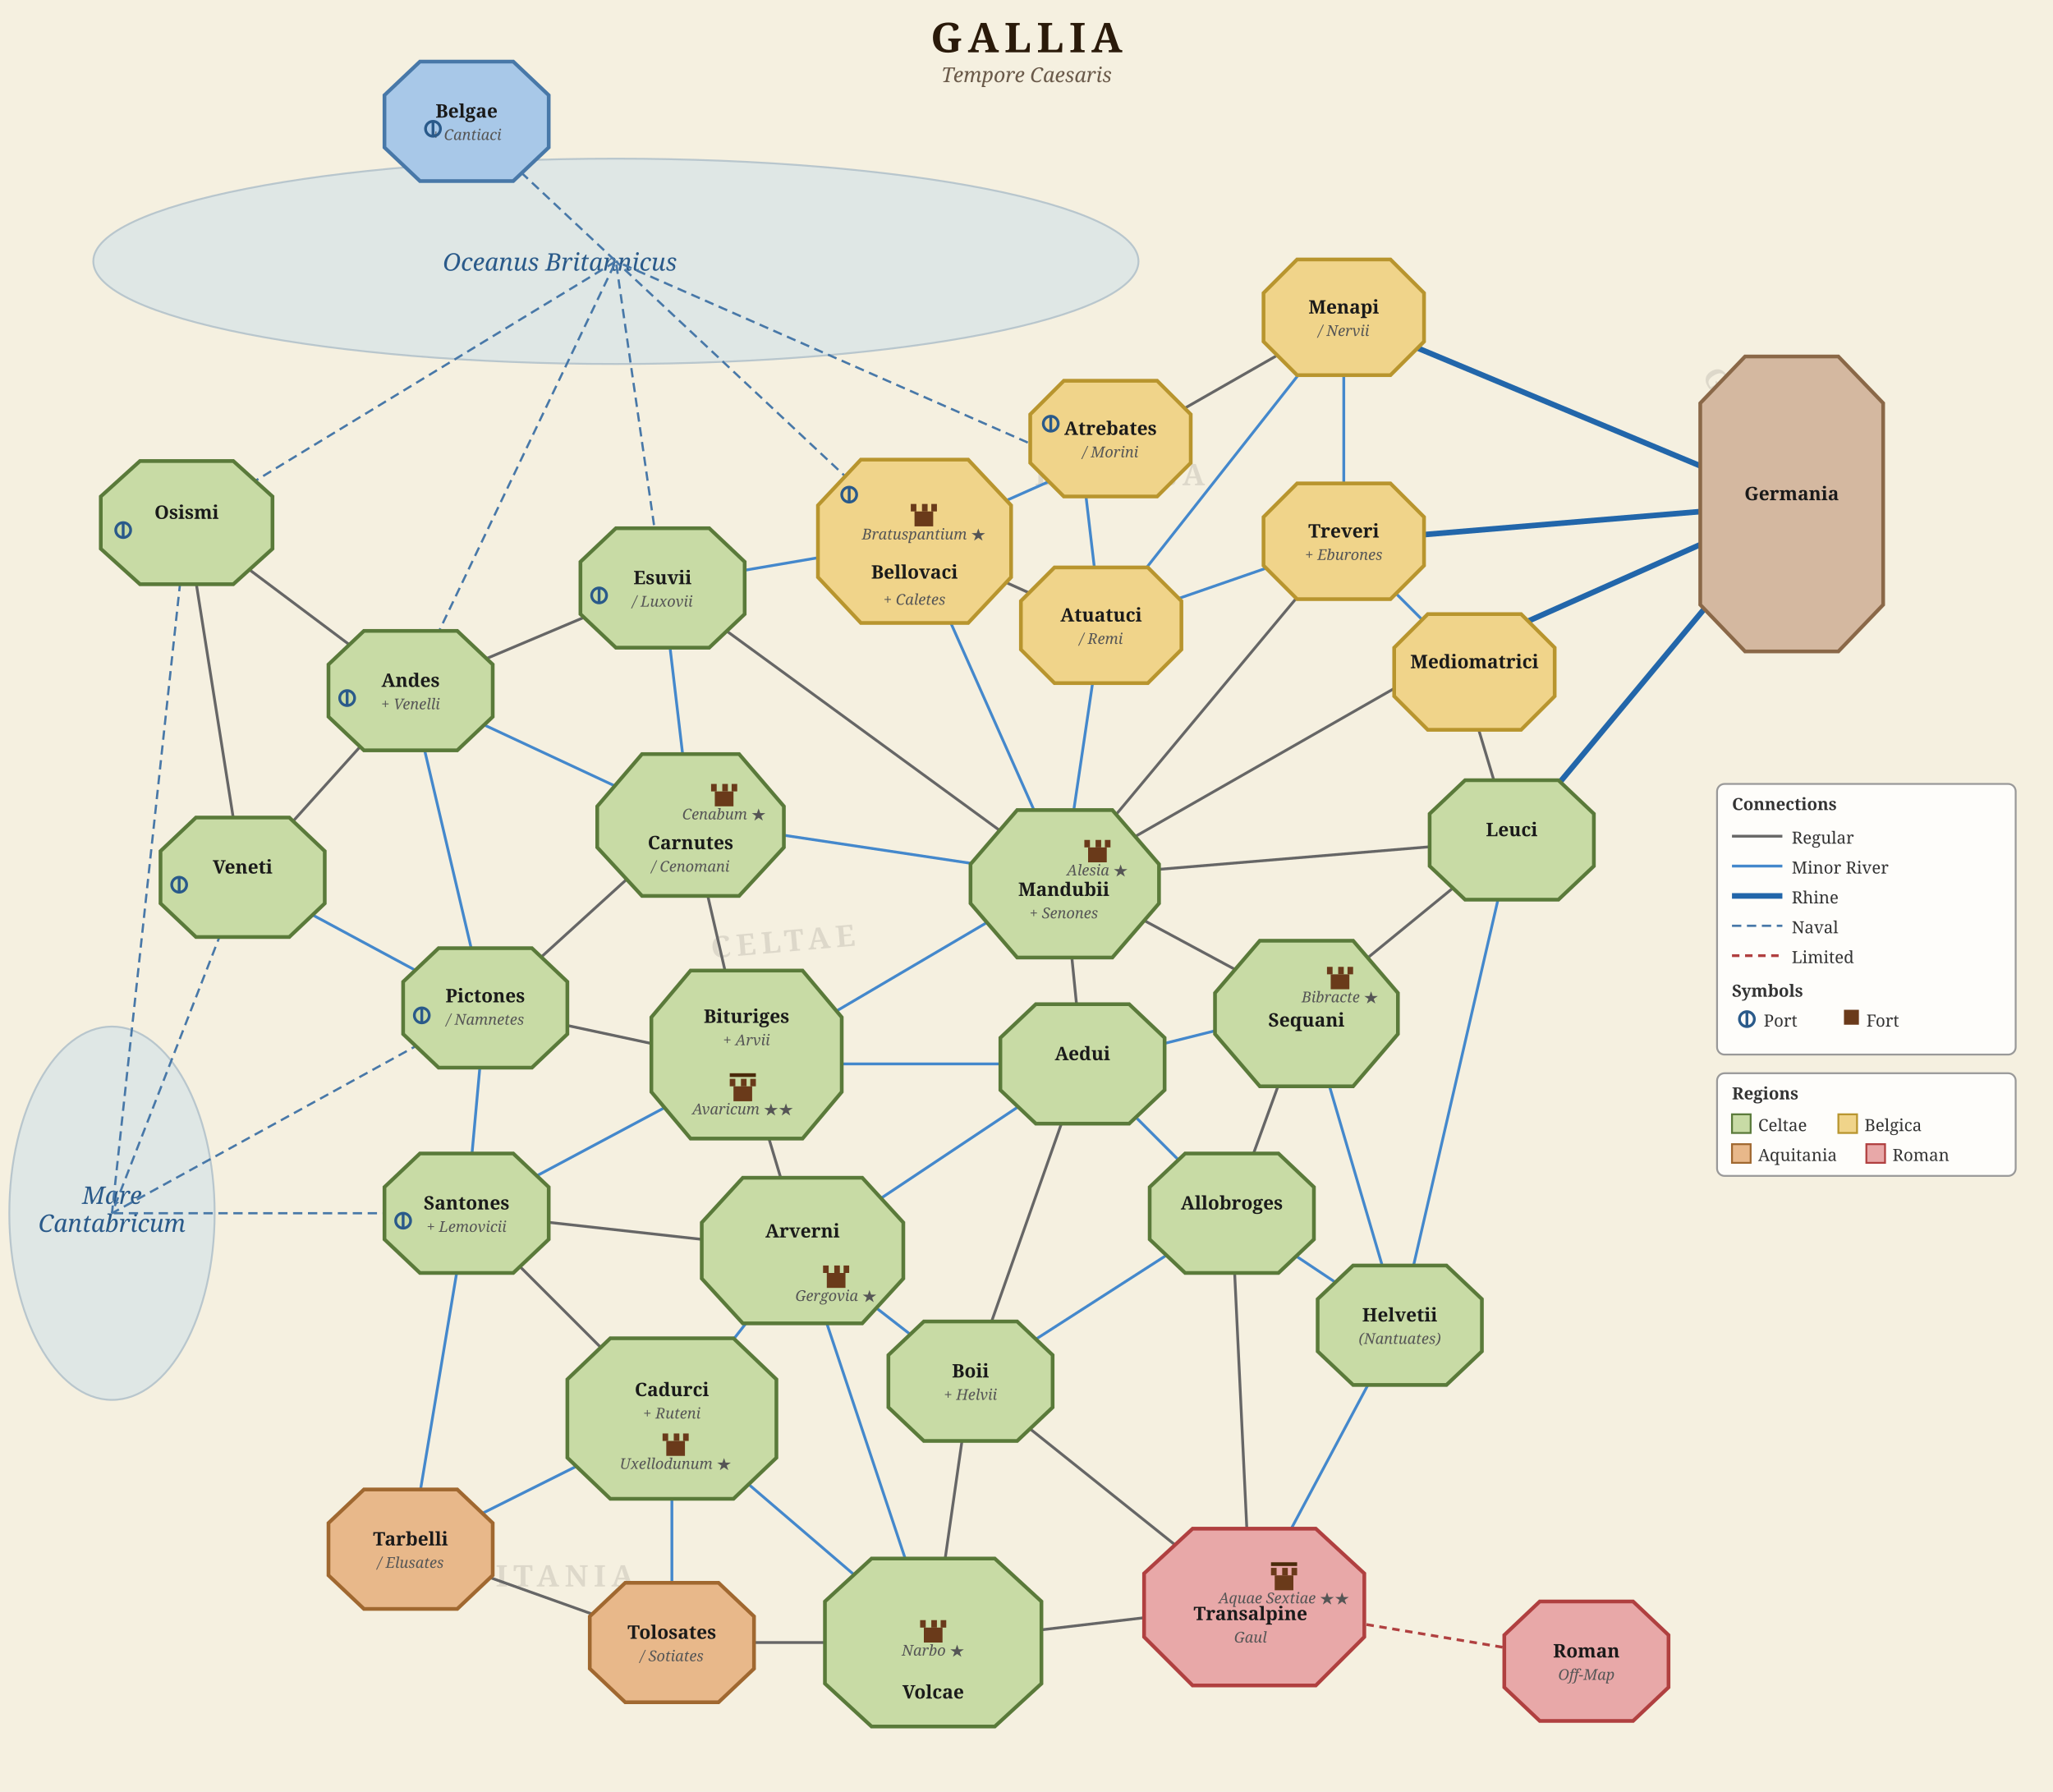
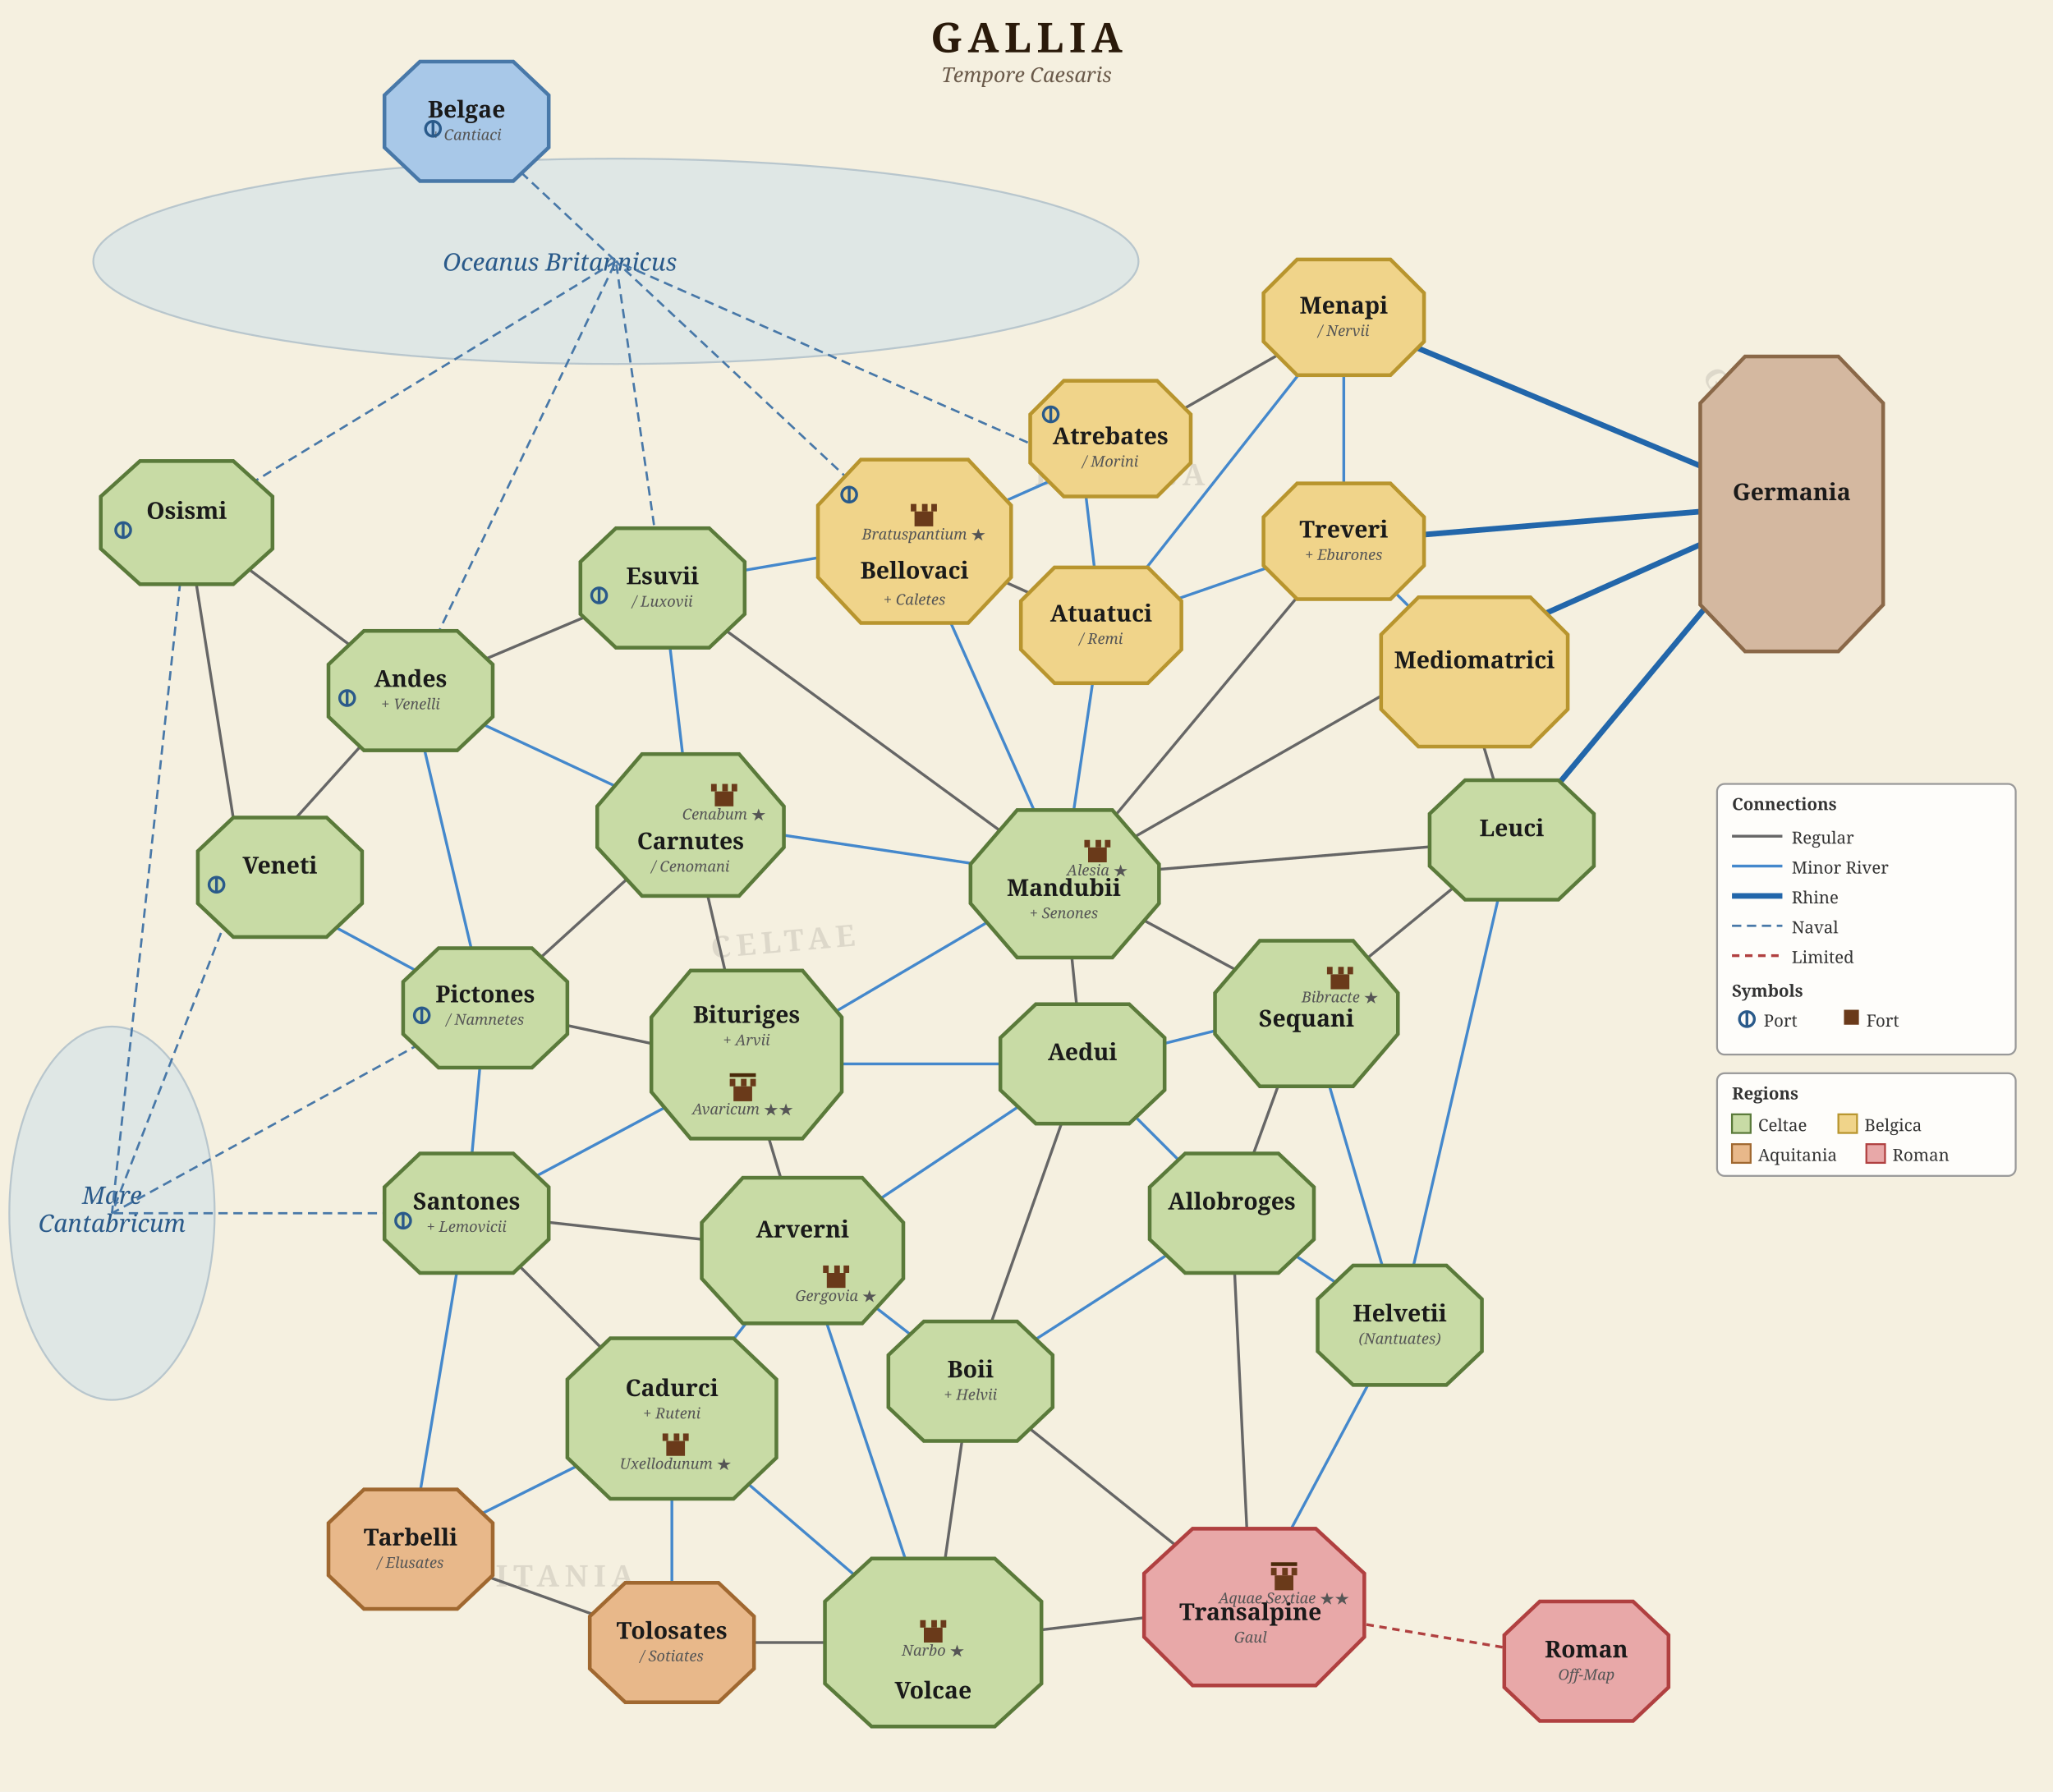
<svg xmlns="http://www.w3.org/2000/svg" viewBox="0 0 1100 960" width="1100" height="960">
  <defs>
    <style>
      .region-celtae { fill: #c8dba5; stroke: #5a7a3a; }
      .region-belgica { fill: #f0d48a; stroke: #b8952e; }
      .region-aquitania { fill: #e8b88a; stroke: #a06830; }
      .region-britannia { fill: #a8c8e8; stroke: #4878a8; }
      .region-germania { fill: #d4b8a0; stroke: #8a6848; }
      .region-roman { fill: #e8a8a8; stroke: #b04040; }
      .region-sea { fill: #b8d8ef; stroke: #4878a8; stroke-width: 1; }

      .area-shape { stroke-width: 2; cursor: pointer; }
      .area-shape:hover { filter: brightness(1.08); }

-       .label { font-family: 'Georgia', serif; font-size: 10px; fill: #1a1a1a; text-anchor: middle; pointer-events: none; font-weight: bold; }
+       .label { font-family: 'Georgia', serif; font-size: 12.5px; fill: #1a1a1a; text-anchor: middle; pointer-events: none; font-weight: bold; }
      .label-small { font-family: 'Georgia', serif; font-size: 8px; fill: #555; text-anchor: middle; pointer-events: none; font-style: italic; }
      .label-sea { font-family: 'Georgia', serif; font-size: 13px; fill: #2a5a8a; text-anchor: middle; font-style: italic; pointer-events: none; }
      .label-region { font-family: 'Georgia', serif; font-size: 16px; fill: rgba(0,0,0,0.10); text-anchor: middle; font-weight: bold; font-variant: small-caps; letter-spacing: 3px; pointer-events: none; }

      .conn-regular { stroke: #666; stroke-width: 1.5; fill: none; }
      .conn-minor_river { stroke: #4488cc; stroke-width: 1.5; fill: none; }
      .conn-major_river { stroke: #2266aa; stroke-width: 3; fill: none; }
      .conn-naval { stroke: #4878a8; stroke-width: 1.2; fill: none; stroke-dasharray: 5,3; }
      .conn-limited { stroke: #b04040; stroke-width: 1.5; fill: none; stroke-dasharray: 4,3; }

      .fort-icon { fill: #6a3a1a; }
      .legend-text { font-family: 'Georgia', serif; font-size: 9px; fill: #333; }
    </style>
  </defs>
  <rect width="1100" height="960" fill="#f5f0e0" />
  <text x="550" y="28" text-anchor="middle" font-family="Georgia, serif" font-size="22" font-weight="bold" fill="#2a1a0a" letter-spacing="3">GALLIA</text>
  <text x="550" y="44" text-anchor="middle" font-family="Georgia, serif" font-size="11" fill="#6a5a4a" font-style="italic">Tempore Caesaris</text>
  <ellipse cx="60" cy="650" rx="55" ry="100" class="region-sea" opacity="0.35" />
  <ellipse cx="330" cy="140" rx="280" ry="55" class="region-sea" opacity="0.35" />
  <text x="60" y="645" class="label-sea" font-size="10">Mare</text>
  <text x="60" y="660" class="label-sea" font-size="10">Cantabricum</text>
  <text x="300" y="145" class="label-sea">Oceanus Britannicus</text>
  <text x="420" y="510" class="label-region" transform="rotate(-5, 420, 510)">CELTAE</text>
  <text x="600" y="260" class="label-region">BELGICA</text>
  <text x="280" y="850" class="label-region">AQUITANIA</text>
  <text x="940" y="250" class="label-region" transform="rotate(60, 940, 250)">GERMANIA</text>
  <line x1="100" y1="280" x2="130" y2="470" class="conn-regular" />
  <line x1="100" y1="280" x2="220" y2="370" class="conn-regular" />
  <line x1="130" y1="470" x2="220" y2="370" class="conn-regular" />
  <line x1="220" y1="370" x2="355" y2="313" class="conn-regular" />
  <line x1="260" y1="540" x2="370" y2="440" class="conn-regular" />
  <line x1="260" y1="540" x2="400" y2="570" class="conn-regular" />
  <line x1="370" y1="440" x2="400" y2="570" class="conn-regular" />
  <line x1="355" y1="313" x2="570" y2="470" class="conn-regular" />
  <line x1="490" y1="290" x2="590" y2="335" class="conn-regular" />
  <line x1="400" y1="570" x2="430" y2="670" class="conn-regular" />
  <line x1="250" y1="650" x2="430" y2="670" class="conn-regular" />
  <line x1="250" y1="650" x2="360" y2="760" class="conn-regular" />
  <line x1="580" y1="570" x2="570" y2="470" class="conn-regular" />
  <line x1="580" y1="570" x2="520" y2="740" class="conn-regular" />
  <line x1="520" y1="740" x2="500" y2="880" class="conn-regular" />
  <line x1="520" y1="740" x2="670" y2="860" class="conn-regular" />
  <line x1="500" y1="880" x2="360" y2="880" class="conn-regular" />
  <line x1="500" y1="880" x2="670" y2="860" class="conn-regular" />
  <line x1="220" y1="830" x2="360" y2="880" class="conn-regular" />
  <line x1="660" y1="650" x2="700" y2="540" class="conn-regular" />
  <line x1="660" y1="650" x2="670" y2="860" class="conn-regular" />
  <line x1="700" y1="540" x2="570" y2="470" class="conn-regular" />
  <line x1="700" y1="540" x2="810" y2="450" class="conn-regular" />
  <line x1="810" y1="450" x2="570" y2="470" class="conn-regular" />
  <line x1="810" y1="450" x2="780" y2="350" class="conn-regular" />
  <line x1="720" y1="290" x2="570" y2="470" class="conn-regular" />
  <line x1="570" y1="470" x2="780" y2="350" class="conn-regular" />
  <line x1="580" y1="250" x2="720" y2="170" class="conn-regular" />
  <line x1="130" y1="470" x2="260" y2="540" class="conn-minor_river" />
  <line x1="220" y1="370" x2="260" y2="540" class="conn-minor_river" />
  <line x1="220" y1="370" x2="370" y2="440" class="conn-minor_river" />
  <line x1="260" y1="540" x2="250" y2="650" class="conn-minor_river" />
  <line x1="370" y1="440" x2="355" y2="313" class="conn-minor_river" />
  <line x1="370" y1="440" x2="570" y2="470" class="conn-minor_river" />
  <line x1="355" y1="313" x2="490" y2="290" class="conn-minor_river" />
  <line x1="490" y1="290" x2="570" y2="470" class="conn-minor_river" />
  <line x1="490" y1="290" x2="580" y2="250" class="conn-minor_river" />
  <line x1="590" y1="335" x2="570" y2="470" class="conn-minor_river" />
  <line x1="590" y1="335" x2="580" y2="250" class="conn-minor_river" />
  <line x1="590" y1="335" x2="720" y2="290" class="conn-minor_river" />
  <line x1="590" y1="335" x2="720" y2="170" class="conn-minor_river" />
  <line x1="720" y1="170" x2="720" y2="290" class="conn-minor_river" />
  <line x1="720" y1="290" x2="780" y2="350" class="conn-minor_river" />
  <line x1="400" y1="570" x2="250" y2="650" class="conn-minor_river" />
  <line x1="400" y1="570" x2="580" y2="570" class="conn-minor_river" />
  <line x1="400" y1="570" x2="570" y2="470" class="conn-minor_river" />
  <line x1="430" y1="670" x2="360" y2="760" class="conn-minor_river" />
  <line x1="430" y1="670" x2="500" y2="880" class="conn-minor_river" />
  <line x1="430" y1="670" x2="520" y2="740" class="conn-minor_river" />
  <line x1="430" y1="670" x2="580" y2="570" class="conn-minor_river" />
  <line x1="580" y1="570" x2="660" y2="650" class="conn-minor_river" />
  <line x1="580" y1="570" x2="700" y2="540" class="conn-minor_river" />
  <line x1="520" y1="740" x2="660" y2="650" class="conn-minor_river" />
  <line x1="660" y1="650" x2="750" y2="710" class="conn-minor_river" />
  <line x1="750" y1="710" x2="700" y2="540" class="conn-minor_river" />
  <line x1="750" y1="710" x2="810" y2="450" class="conn-minor_river" />
  <line x1="750" y1="710" x2="670" y2="860" class="conn-minor_river" />
  <line x1="360" y1="760" x2="220" y2="830" class="conn-minor_river" />
  <line x1="360" y1="760" x2="360" y2="880" class="conn-minor_river" />
  <line x1="360" y1="760" x2="500" y2="880" class="conn-minor_river" />
  <line x1="250" y1="650" x2="220" y2="830" class="conn-minor_river" />
  <line x1="580" y1="570" x2="400" y2="570" class="conn-minor_river" opacity="0" />
  <line x1="810" y1="450" x2="960" y2="270" class="conn-major_river" />
  <line x1="780" y1="350" x2="960" y2="270" class="conn-major_river" />
  <line x1="720" y1="290" x2="960" y2="270" class="conn-major_river" />
  <line x1="720" y1="170" x2="960" y2="270" class="conn-major_river" />
  <line x1="100" y1="280" x2="60" y2="650" class="conn-naval" />
  <line x1="130" y1="470" x2="60" y2="650" class="conn-naval" />
  <line x1="260" y1="540" x2="60" y2="650" class="conn-naval" />
  <line x1="250" y1="650" x2="60" y2="650" class="conn-naval" />
  <line x1="100" y1="280" x2="330" y2="140" class="conn-naval" />
  <line x1="220" y1="370" x2="330" y2="140" class="conn-naval" />
  <line x1="355" y1="313" x2="330" y2="140" class="conn-naval" />
  <line x1="490" y1="290" x2="330" y2="140" class="conn-naval" />
  <line x1="580" y1="250" x2="330" y2="140" class="conn-naval" />
  <line x1="250" y1="65" x2="330" y2="140" class="conn-naval" />
  <line x1="670" y1="860" x2="850" y2="890" class="conn-limited" />
  <polygon points="54,266 75,247 125,247 146,266 146,294 125,313 75,313 54,294" class="area-shape region-celtae" />
-   <polygon points="86,456 105,438 155,438 174,456 174,484 155,502 105,502 86,484" class="area-shape region-celtae" />
+   <polygon points="106,456 125,438 175,438 194,456 194,484 175,502 125,502 106,484" class="area-shape region-celtae" />
  <polygon points="176,356 195,338 245,338 264,356 264,384 245,402 195,402 176,384" class="area-shape region-celtae" />
  <polygon points="216,526 235,508 285,508 304,526 304,554 285,572 235,572 216,554" class="area-shape region-celtae" />
  <polygon points="311,301 330,283 380,283 399,301 399,329 380,347 330,347 311,329" class="area-shape region-celtae" />
  <polygon points="320,432 344,404 396,404 420,432 420,454 396,480 344,480 320,454" class="area-shape region-celtae" />
  <polygon points="349,545 370,520 430,520 451,545 451,585 430,610 370,610 349,585" class="area-shape region-celtae" />
  <polygon points="520,463 545,434 596,434 621,463 621,484 596,513 545,513 520,484" class="area-shape region-celtae" />
  <polygon points="536,556 555,538 605,538 624,556 624,584 605,602 555,602 536,584" class="area-shape region-celtae" />
  <polygon points="376,655 398,631 462,631 484,655 484,685 462,709 398,709 376,685" class="area-shape region-celtae" />
  <polygon points="476,726 495,708 545,708 564,726 564,754 545,772 495,772 476,754" class="area-shape region-celtae" />
  <polygon points="442,858 467,835 533,835 558,858 558,902 533,925 467,925 442,902" class="area-shape region-celtae" />
  <polygon points="304,739 327,717 393,717 416,739 416,781 393,803 327,803 304,781" class="area-shape region-celtae" />
  <polygon points="206,636 225,618 275,618 294,636 294,664 275,682 225,682 206,664" class="area-shape region-celtae" />
  <polygon points="651,532 675,504 725,504 749,532 749,554 725,582 675,582 651,554" class="area-shape region-celtae" />
  <polygon points="766,436 785,418 835,418 854,436 854,464 835,482 785,482 766,464" class="area-shape region-celtae" />
  <polygon points="706,696 725,678 775,678 794,696 794,724 775,742 725,742 706,724" class="area-shape region-celtae" />
  <polygon points="616,636 635,618 685,618 704,636 704,664 685,682 635,682 616,664" class="area-shape region-celtae" />
  <polygon points="438.25,270.75 461.25,246.25 518.75,246.25 541.75,270.75 541.75,309.25 518.75,333.75 461.25,333.75 438.25,309.25" class="area-shape region-belgica" />
  <polygon points="547,322 565,304 615,304 633,322 633,348 615,366 565,366 547,348" class="area-shape region-belgica" />
  <polygon points="552,222 570,204 620,204 638,222 638,248 620,266 570,266 552,248" class="area-shape region-belgica" />
  <polygon points="677,157 695,139 745,139 763,157 763,183 745,201 695,201 677,183" class="area-shape region-belgica" />
  <polygon points="677,277 695,259 745,259 763,277 763,303 745,321 695,321 677,303" class="area-shape region-belgica" />
-   <polygon points="747,347 765,329 815,329 833,347 833,373 815,391 765,391 747,373" class="area-shape region-belgica" />
+   <polygon points="740,340 760,320 820,320 840,340 840,380 820,400 760,400 740,380" class="area-shape region-belgica" />
  <polygon points="176,816 195,798 245,798 264,816 264,844 245,862 195,862 176,844" class="area-shape region-aquitania" />
  <polygon points="316,866 335,848 385,848 404,866 404,894 385,912 335,912 316,894" class="area-shape region-aquitania" />
  <polygon points="206,51 225,33 275,33 294,51 294,79 275,97 225,97 206,79" class="area-shape region-britannia" />
  <polygon points="911,216 935,191 985,191 1009,216 1009,324 985,349 935,349 911,324" class="area-shape region-germania" />
  <polygon points="613,843 639,819 705,819 731,843 731,877 705,903 639,903 613,877" class="area-shape region-roman" />
  <polygon points="806,876 825,858 875,858 894,876 894,904 875,922 825,922 806,904" class="area-shape region-roman" />
  <text x="100" y="278" class="label">Osismi</text>
-   <text x="130" y="468" class="label">Veneti</text>
+   <text x="150" y="468" class="label">Veneti</text>
  <text x="220" y="368" class="label">Andes</text>
  <text x="220" y="380" class="label-small">+ Venelli</text>
  <text x="260" y="537" class="label">Pictones</text>
  <text x="260" y="549" class="label-small">/ Namnetes</text>
  <text x="355" y="313" class="label">Esuvii</text>
  <text x="355" y="325" class="label-small">/ Luxovii</text>
  <text x="370" y="455" class="label">Carnutes</text>
  <text x="370" y="467" class="label-small">/ Cenomani</text>
  <text x="400" y="548" class="label">Bituriges</text>
  <text x="400" y="560" class="label-small">+ Arvii</text>
  <text x="570" y="480" class="label">Mandubii</text>
  <text x="570" y="492" class="label-small">+ Senones</text>
  <text x="580" y="568" class="label">Aedui</text>
  <text x="430" y="663" class="label">Arverni</text>
  <text x="520" y="738" class="label">Boii</text>
  <text x="520" y="750" class="label-small">+ Helvii</text>
  <text x="500" y="910" class="label">Volcae</text>
  <text x="360" y="748" class="label">Cadurci</text>
  <text x="360" y="760" class="label-small">+ Ruteni</text>
  <text x="250" y="648" class="label">Santones</text>
  <text x="250" y="660" class="label-small">+ Lemovicii</text>
  <text x="700" y="550" class="label">Sequani</text>
  <text x="810" y="448" class="label">Leuci</text>
  <text x="750" y="708" class="label">Helvetii</text>
  <text x="750" y="720" class="label-small">(Nantuates)</text>
  <text x="660" y="648" class="label">Allobroges</text>
  <text x="490" y="310" class="label">Bellovaci</text>
  <text x="490" y="324" class="label-small">+ Caletes</text>
  <text x="590" y="333" class="label">Atuatuci</text>
  <text x="590" y="345" class="label-small">/ Remi</text>
-   <text x="595" y="233" class="label">Atrebates</text>
-   <text x="595" y="245" class="label-small">/ Morini</text>
+   <text x="595" y="238" class="label">Atrebates</text>
+   <text x="595" y="250" class="label-small">/ Morini</text>
  <text x="720" y="168" class="label">Menapi</text>
  <text x="720" y="180" class="label-small">/ Nervii</text>
  <text x="720" y="288" class="label">Treveri</text>
  <text x="720" y="300" class="label-small">+ Eburones</text>
  <text x="790" y="358" class="label">Mediomatrici</text>
  <text x="220" y="828" class="label">Tarbelli</text>
  <text x="220" y="840" class="label-small">/ Elusates</text>
  <text x="360" y="878" class="label">Tolosates</text>
  <text x="360" y="890" class="label-small">/ Sotiates</text>
  <text x="250" y="63" class="label">Belgae</text>
  <text x="250" y="75" class="label-small">+ Cantiaci</text>
  <text x="960" y="268" class="label">Germania</text>
  <text x="670" y="868" class="label">Transalpine</text>
  <text x="670" y="880" class="label-small">Gaul</text>
  <text x="850" y="888" class="label">Roman</text>
  <text x="850" y="900" class="label-small">Off-Map</text>
  <g transform="translate(448, 690)">
    <rect x="-5" y="-8" width="10" height="8" class="fort-icon" />
    <rect x="-7" y="-12" width="3" height="4" class="fort-icon" />
    <rect x="-1" y="-12" width="3" height="4" class="fort-icon" />
    <rect x="4" y="-12" width="3" height="4" class="fort-icon" />
    <text x="0" y="7" class="label-small" font-size="7">Gergovia ★</text>
  </g>
  <g transform="translate(398, 590)">
    <rect x="-5" y="-8" width="10" height="8" class="fort-icon" />
    <rect x="-7" y="-12" width="3" height="4" class="fort-icon" />
    <rect x="-1" y="-12" width="3" height="4" class="fort-icon" />
    <rect x="4" y="-12" width="3" height="4" class="fort-icon" />
    <rect x="-7" y="-15" width="14" height="2" fill="#4a2a0a" />
    <text x="0" y="7" class="label-small" font-size="7">Avaricum ★★</text>
  </g>
  <g transform="translate(388, 432)">
    <rect x="-5" y="-8" width="10" height="8" class="fort-icon" />
    <rect x="-7" y="-12" width="3" height="4" class="fort-icon" />
    <rect x="-1" y="-12" width="3" height="4" class="fort-icon" />
    <rect x="4" y="-12" width="3" height="4" class="fort-icon" />
    <text x="0" y="7" class="label-small" font-size="7">Cenabum ★</text>
  </g>
  <g transform="translate(588, 462)">
    <rect x="-5" y="-8" width="10" height="8" class="fort-icon" />
    <rect x="-7" y="-12" width="3" height="4" class="fort-icon" />
    <rect x="-1" y="-12" width="3" height="4" class="fort-icon" />
    <rect x="4" y="-12" width="3" height="4" class="fort-icon" />
    <text x="0" y="7" class="label-small" font-size="7">Alesia ★</text>
  </g>
  <g transform="translate(495, 282)">
    <rect x="-5" y="-8" width="10" height="8" class="fort-icon" />
    <rect x="-7" y="-12" width="3" height="4" class="fort-icon" />
    <rect x="-1" y="-12" width="3" height="4" class="fort-icon" />
    <rect x="4" y="-12" width="3" height="4" class="fort-icon" />
    <text x="0" y="7" class="label-small" font-size="7">Bratuspantium ★</text>
  </g>
  <g transform="translate(362, 780)">
    <rect x="-5" y="-8" width="10" height="8" class="fort-icon" />
    <rect x="-7" y="-12" width="3" height="4" class="fort-icon" />
    <rect x="-1" y="-12" width="3" height="4" class="fort-icon" />
    <rect x="4" y="-12" width="3" height="4" class="fort-icon" />
    <text x="0" y="7" class="label-small" font-size="7">Uxellodunum ★</text>
  </g>
  <g transform="translate(500, 880)">
    <rect x="-5" y="-8" width="10" height="8" class="fort-icon" />
    <rect x="-7" y="-12" width="3" height="4" class="fort-icon" />
    <rect x="-1" y="-12" width="3" height="4" class="fort-icon" />
    <rect x="4" y="-12" width="3" height="4" class="fort-icon" />
    <text x="0" y="7" class="label-small" font-size="7">Narbo ★</text>
  </g>
  <g transform="translate(718, 530)">
    <rect x="-5" y="-8" width="10" height="8" class="fort-icon" />
    <rect x="-7" y="-12" width="3" height="4" class="fort-icon" />
    <rect x="-1" y="-12" width="3" height="4" class="fort-icon" />
    <rect x="4" y="-12" width="3" height="4" class="fort-icon" />
    <text x="0" y="7" class="label-small" font-size="7">Bibracte ★</text>
  </g>
  <g transform="translate(688, 852)">
    <rect x="-5" y="-8" width="10" height="8" class="fort-icon" />
    <rect x="-7" y="-12" width="3" height="4" class="fort-icon" />
    <rect x="-1" y="-12" width="3" height="4" class="fort-icon" />
    <rect x="4" y="-12" width="3" height="4" class="fort-icon" />
    <rect x="-7" y="-15" width="14" height="2" fill="#4a2a0a" />
    <text x="0" y="7" class="label-small" font-size="7">Aquae Sextiae ★★</text>
  </g>
  <g>
    <circle cx="66" cy="284" r="4" fill="none" stroke="#2a5a8a" stroke-width="1.5" />
    <line x1="66" y1="280" x2="66" y2="288" stroke="#2a5a8a" stroke-width="1.5" />
  </g>
  <g>
-     <circle cx="96" cy="474" r="4" fill="none" stroke="#2a5a8a" stroke-width="1.5" />
-     <line x1="96" y1="470" x2="96" y2="478" stroke="#2a5a8a" stroke-width="1.5" />
+     <circle cx="116" cy="474" r="4" fill="none" stroke="#2a5a8a" stroke-width="1.5" />
+     <line x1="116" y1="470" x2="116" y2="478" stroke="#2a5a8a" stroke-width="1.5" />
  </g>
  <g>
    <circle cx="186" cy="374" r="4" fill="none" stroke="#2a5a8a" stroke-width="1.5" />
    <line x1="186" y1="370" x2="186" y2="378" stroke="#2a5a8a" stroke-width="1.5" />
  </g>
  <g>
    <circle cx="226" cy="544" r="4" fill="none" stroke="#2a5a8a" stroke-width="1.5" />
    <line x1="226" y1="540" x2="226" y2="548" stroke="#2a5a8a" stroke-width="1.5" />
  </g>
  <g>
    <circle cx="321" cy="319" r="4" fill="none" stroke="#2a5a8a" stroke-width="1.5" />
    <line x1="321" y1="315" x2="321" y2="323" stroke="#2a5a8a" stroke-width="1.5" />
  </g>
  <g>
    <circle cx="455" cy="265" r="4" fill="none" stroke="#2a5a8a" stroke-width="1.5" />
    <line x1="455" y1="261" x2="455" y2="269" stroke="#2a5a8a" stroke-width="1.5" />
  </g>
  <g>
-     <circle cx="563" cy="227" r="4" fill="none" stroke="#2a5a8a" stroke-width="1.5" />
-     <line x1="563" y1="223" x2="563" y2="231" stroke="#2a5a8a" stroke-width="1.5" />
+     <circle cx="563" cy="222" r="4" fill="none" stroke="#2a5a8a" stroke-width="1.5" />
+     <line x1="563" y1="218" x2="563" y2="226" stroke="#2a5a8a" stroke-width="1.5" />
  </g>
  <g>
    <circle cx="216" cy="654" r="4" fill="none" stroke="#2a5a8a" stroke-width="1.5" />
    <line x1="216" y1="650" x2="216" y2="658" stroke="#2a5a8a" stroke-width="1.5" />
  </g>
  <g>
    <circle cx="232" cy="69" r="4" fill="none" stroke="#2a5a8a" stroke-width="1.5" />
    <line x1="232" y1="65" x2="232" y2="73" stroke="#2a5a8a" stroke-width="1.5" />
  </g>
  <g transform="translate(920, 420)">
    <rect x="0" y="0" width="160" height="145" fill="white" fill-opacity="0.85" stroke="#999" rx="4" />
    <text x="8" y="14" class="legend-text" font-weight="bold">Connections</text>
    <line x1="8" y1="28" x2="35" y2="28" class="conn-regular" />
    <text x="40" y="32" class="legend-text">Regular</text>
    <line x1="8" y1="44" x2="35" y2="44" class="conn-minor_river" />
    <text x="40" y="48" class="legend-text">Minor River</text>
    <line x1="8" y1="60" x2="35" y2="60" class="conn-major_river" />
    <text x="40" y="64" class="legend-text">Rhine</text>
    <line x1="8" y1="76" x2="35" y2="76" class="conn-naval" />
    <text x="40" y="80" class="legend-text">Naval</text>
    <line x1="8" y1="92" x2="35" y2="92" class="conn-limited" />
    <text x="40" y="96" class="legend-text">Limited</text>
    <text x="8" y="114" class="legend-text" font-weight="bold">Symbols</text>
    <circle cx="16" cy="126" r="4" fill="none" stroke="#2a5a8a" stroke-width="1.5" />
    <line x1="16" y1="122" x2="16" y2="130" stroke="#2a5a8a" stroke-width="1.5" />
    <text x="25" y="130" class="legend-text">Port</text>
    <rect x="68" y="121" width="8" height="8" fill="#6a3a1a" />
    <text x="80" y="130" class="legend-text">Fort</text>
  </g>
  <g transform="translate(920, 575)">
    <rect x="0" y="0" width="160" height="55" fill="white" fill-opacity="0.85" stroke="#999" rx="4" />
    <text x="8" y="14" class="legend-text" font-weight="bold">Regions</text>
    <rect x="8" y="22" width="10" height="10" class="region-celtae" />
    <text x="22" y="31" class="legend-text">Celtae</text>
    <rect x="65" y="22" width="10" height="10" class="region-belgica" />
    <text x="79" y="31" class="legend-text">Belgica</text>
    <rect x="8" y="38" width="10" height="10" class="region-aquitania" />
    <text x="22" y="47" class="legend-text">Aquitania</text>
    <rect x="80" y="38" width="10" height="10" class="region-roman" />
    <text x="94" y="47" class="legend-text">Roman</text>
  </g>
</svg>
